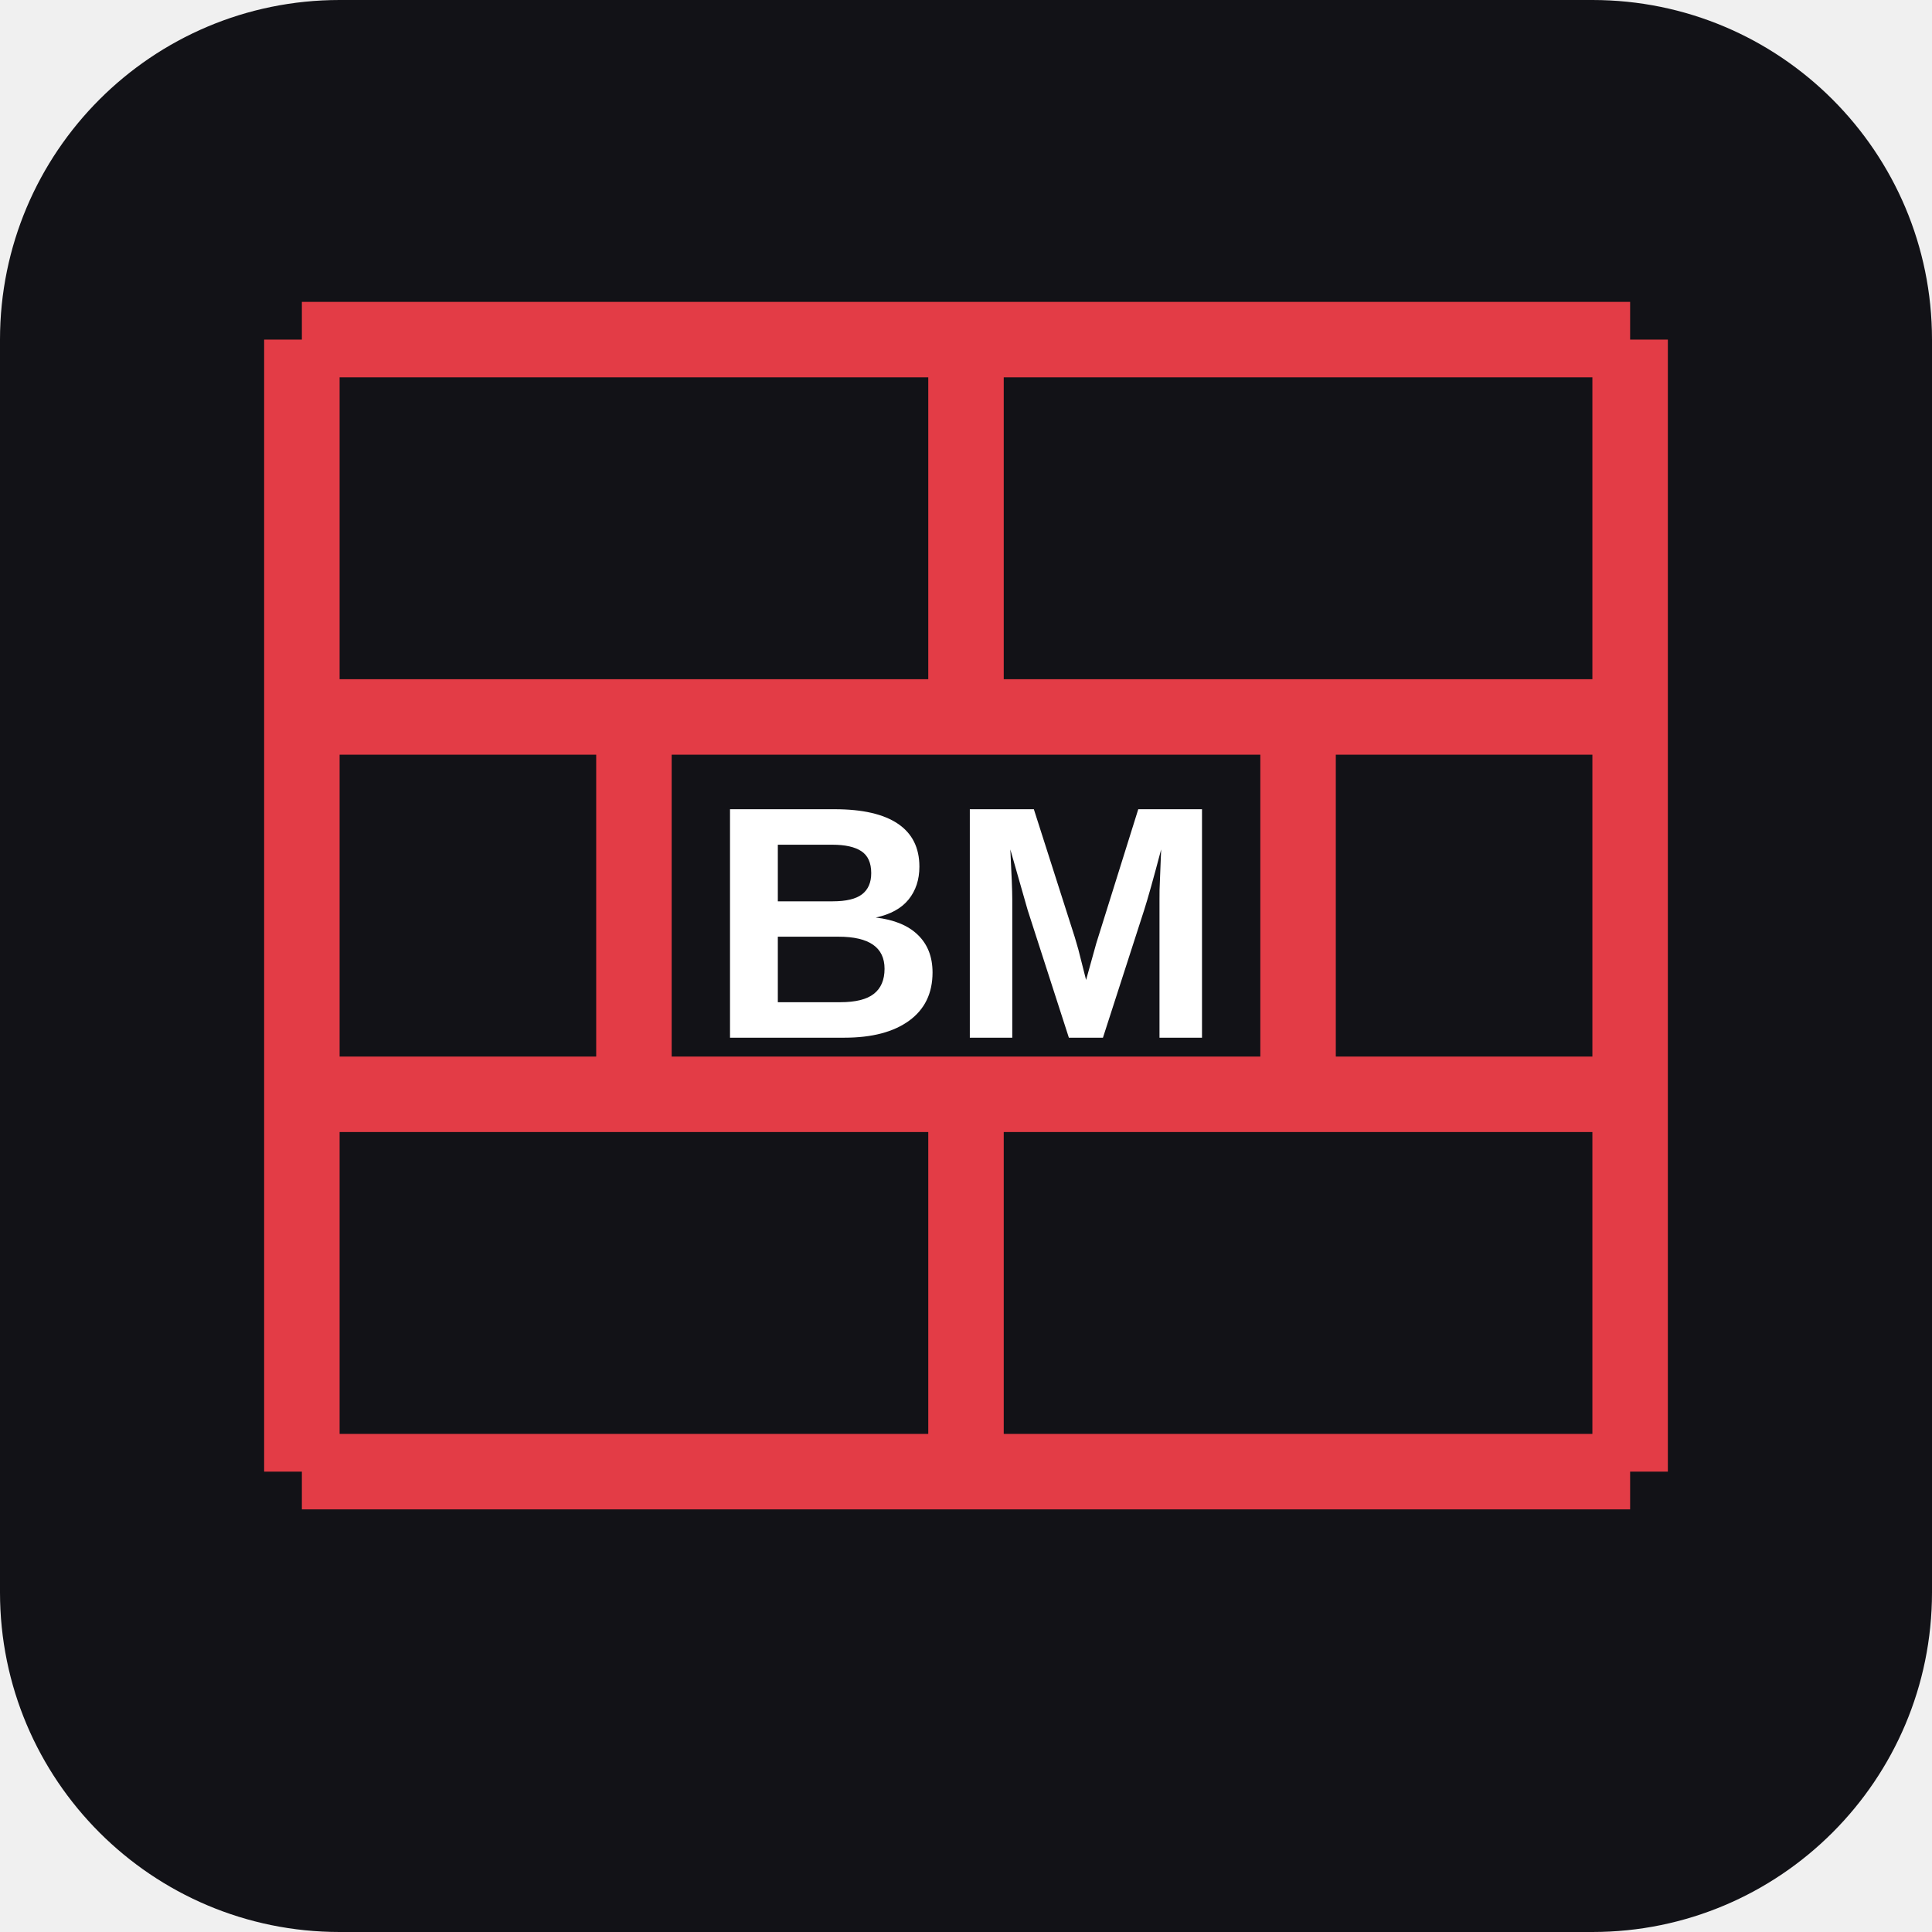
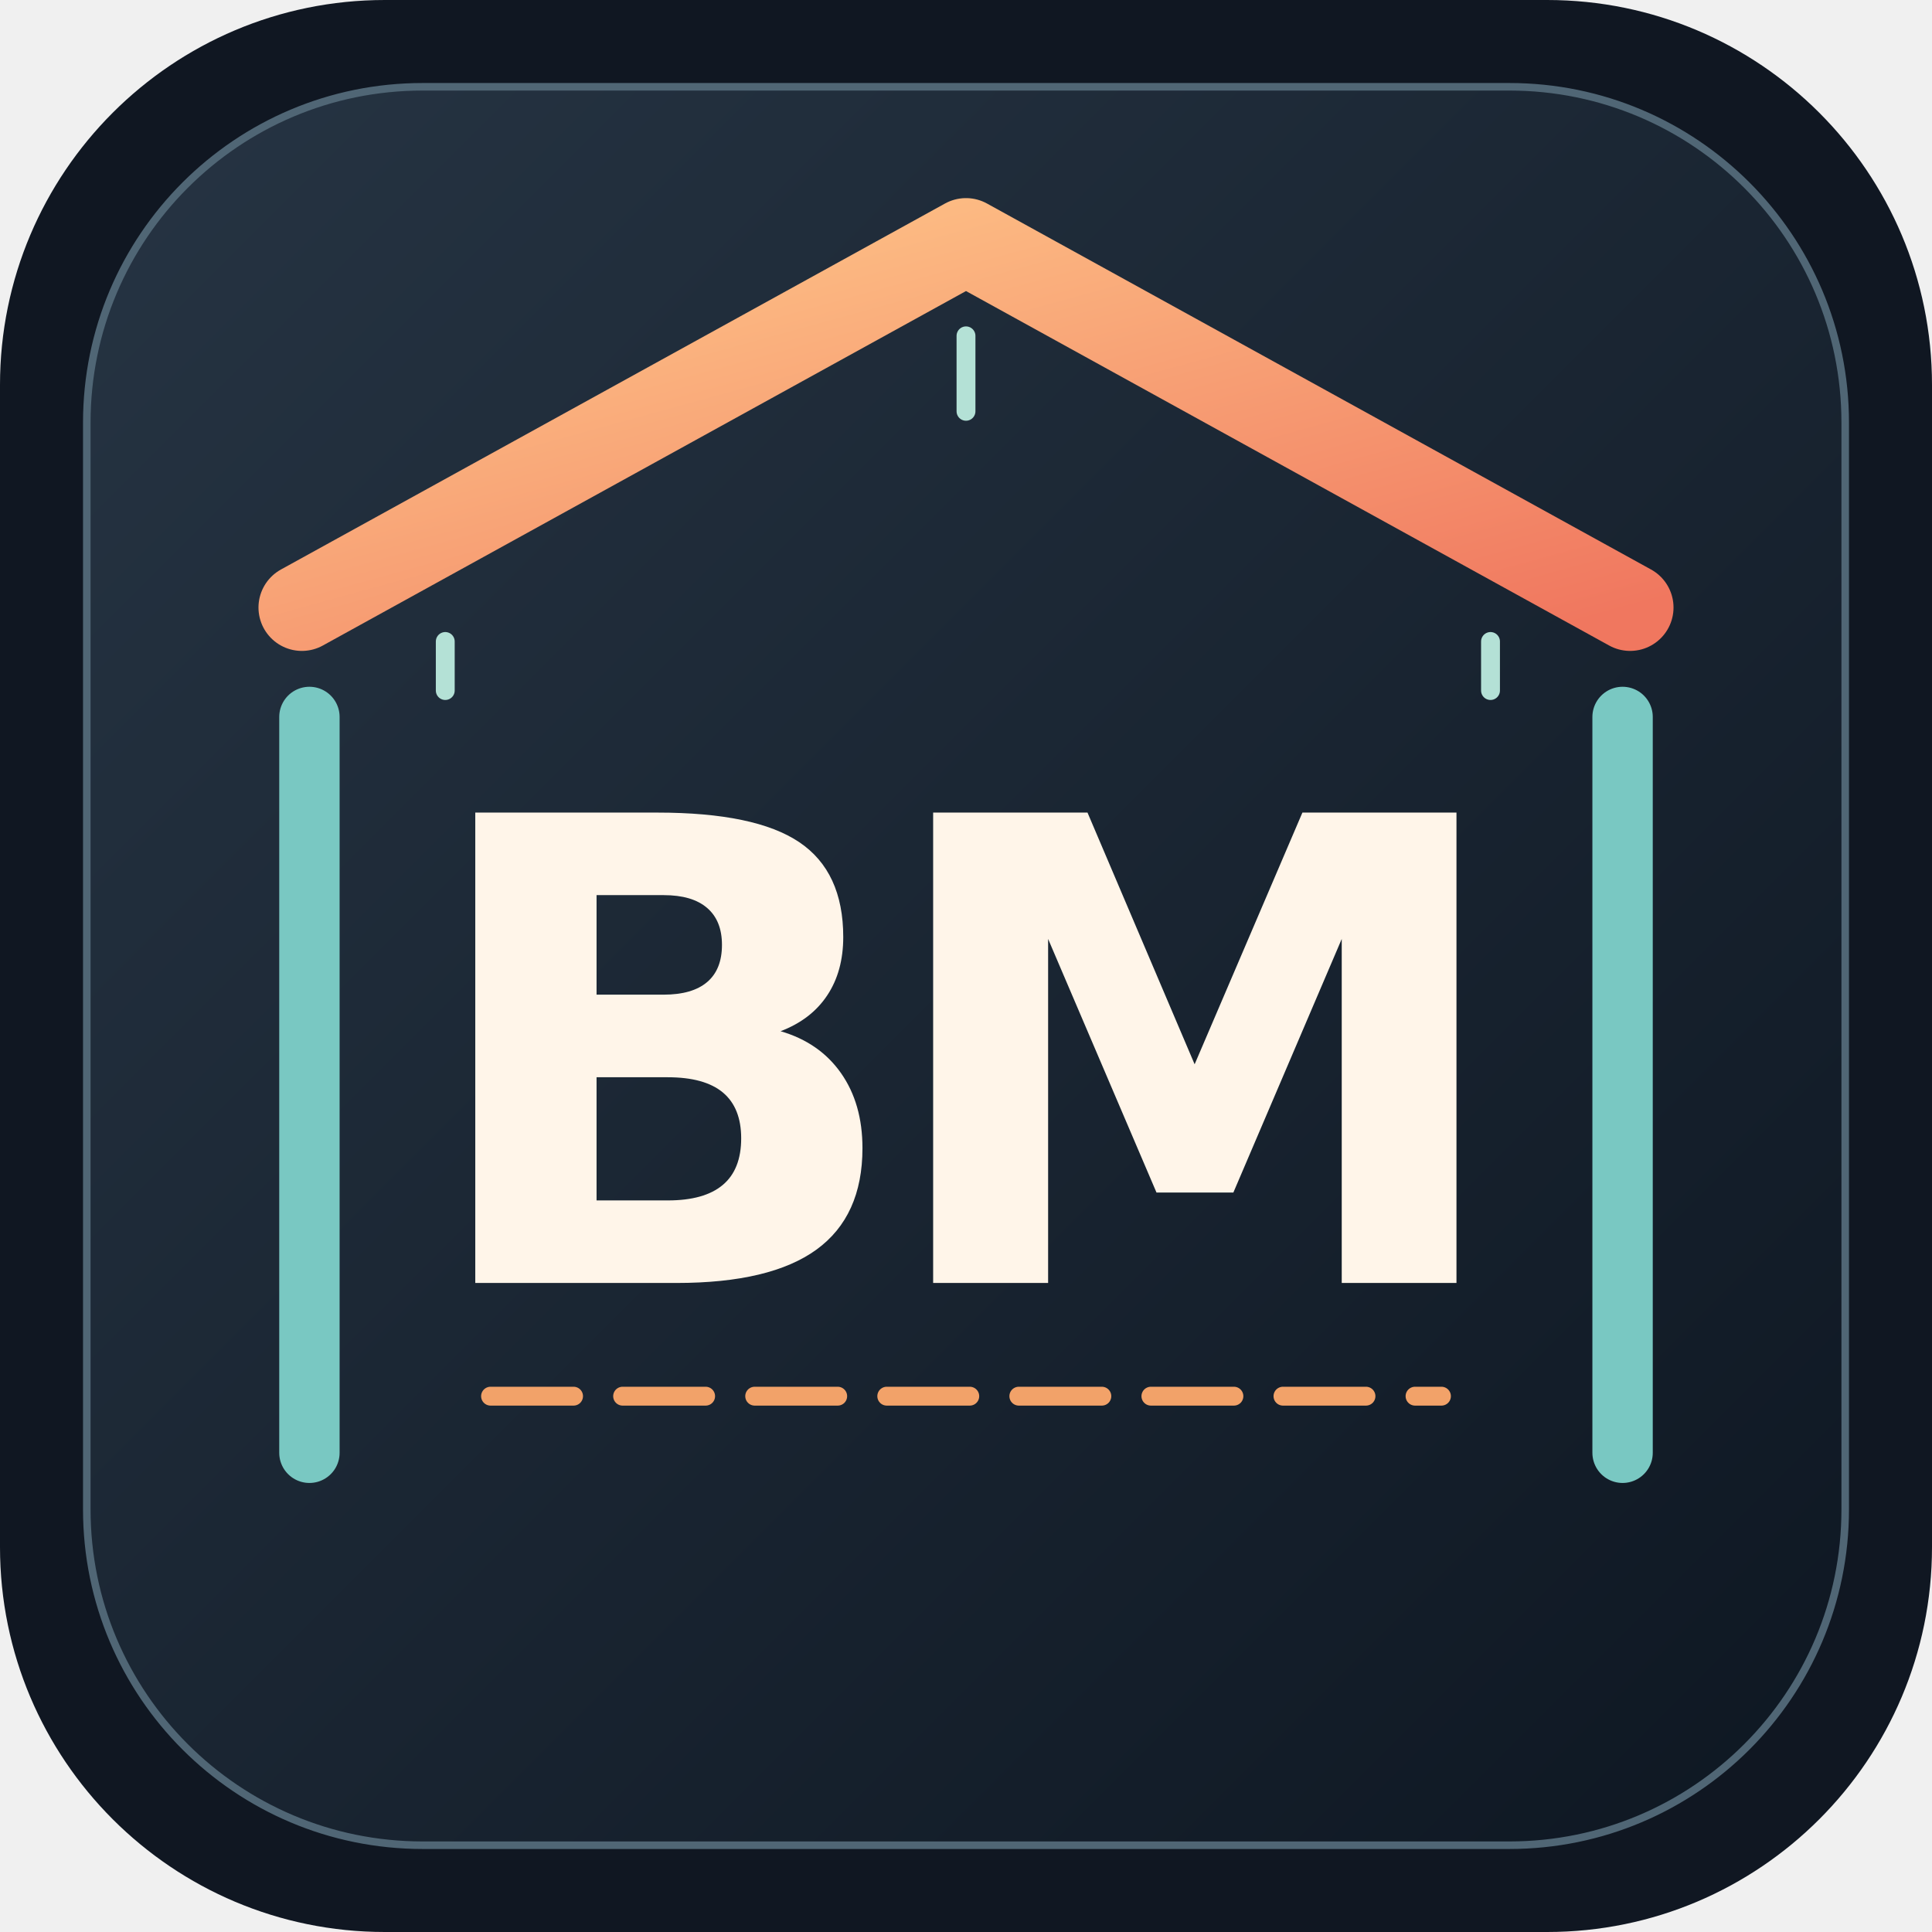
- <svg xmlns="http://www.w3.org/2000/svg" viewBox="0 0 512 512">
-   <rect width="512" height="512" rx="90" fill="#121217" />
-   <path d="M80 190h352M80 290h352M80 390h352M80 90h352M80 90v300M432 90v300M256 90v100M168 190v100M344 190v100M256 290v100" stroke="#e33c46" stroke-width="20" fill="none" />
-   <text x="256" y="275" font-size="88" font-family="Arial,sans-serif" font-weight="bold" fill="white" text-anchor="middle">BM</text>
+ <svg xmlns="http://www.w3.org/2000/svg" viewBox="0 0 512 512" role="img" aria-label="BM Construcción">
+   <defs>
+     <linearGradient id="bg" x1="0" y1="0" x2="1" y2="1">
+       <stop stop-color="#263443" />
+       <stop offset="1" stop-color="#0e1722" />
+     </linearGradient>
+     <linearGradient id="warm" x1="0" y1="0" x2="1" y2="1">
+       <stop stop-color="#ffca8b" />
+       <stop offset="1" stop-color="#f0775f" />
+     </linearGradient>
+   </defs>
+   <rect width="512" height="512" rx="102" fill="#101722" />
+   <rect x="23" y="23" width="466" height="466" rx="89" fill="url(#bg)" stroke="#506675" stroke-width="2" />
+   <path d="M80 161 256 64l176 97" fill="none" stroke="url(#warm)" stroke-width="23" stroke-linecap="round" stroke-linejoin="round" />
+   <path d="M82 190v195m348-195v195" fill="none" stroke="#79c8c2" stroke-width="16" stroke-linecap="round" />
+   <path d="M82 408h348" stroke="url(#warm)" stroke-width="19" stroke-linecap="round" />
+   <path d="M118 170v13m277-13v13M256 89v20" stroke="#b4e1d6" stroke-width="5" stroke-linecap="round" />
+   <text x="256" y="340" font-family="DejaVu Sans, Arial, sans-serif" font-size="171" font-weight="900" letter-spacing="-9" fill="#fff5e9" text-anchor="middle">BM</text>
+   <path d="M130 370h252" stroke="#f2a269" stroke-width="5" stroke-linecap="round" stroke-dasharray="22 13" />
</svg>
